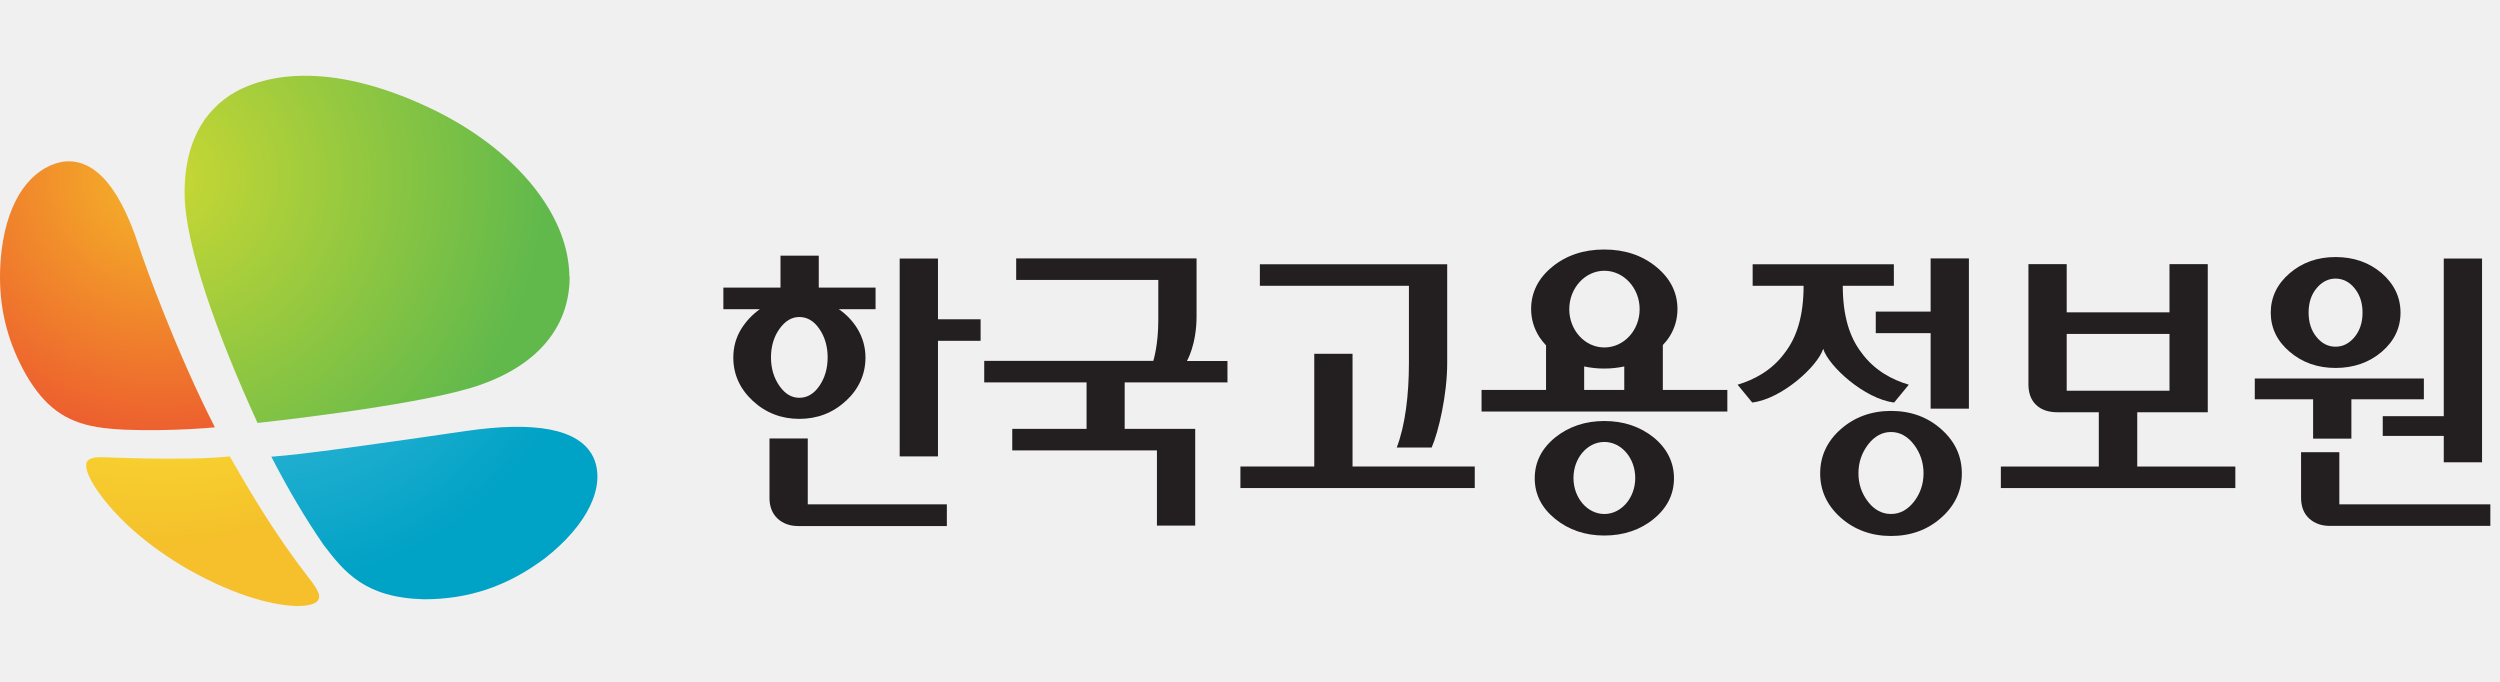
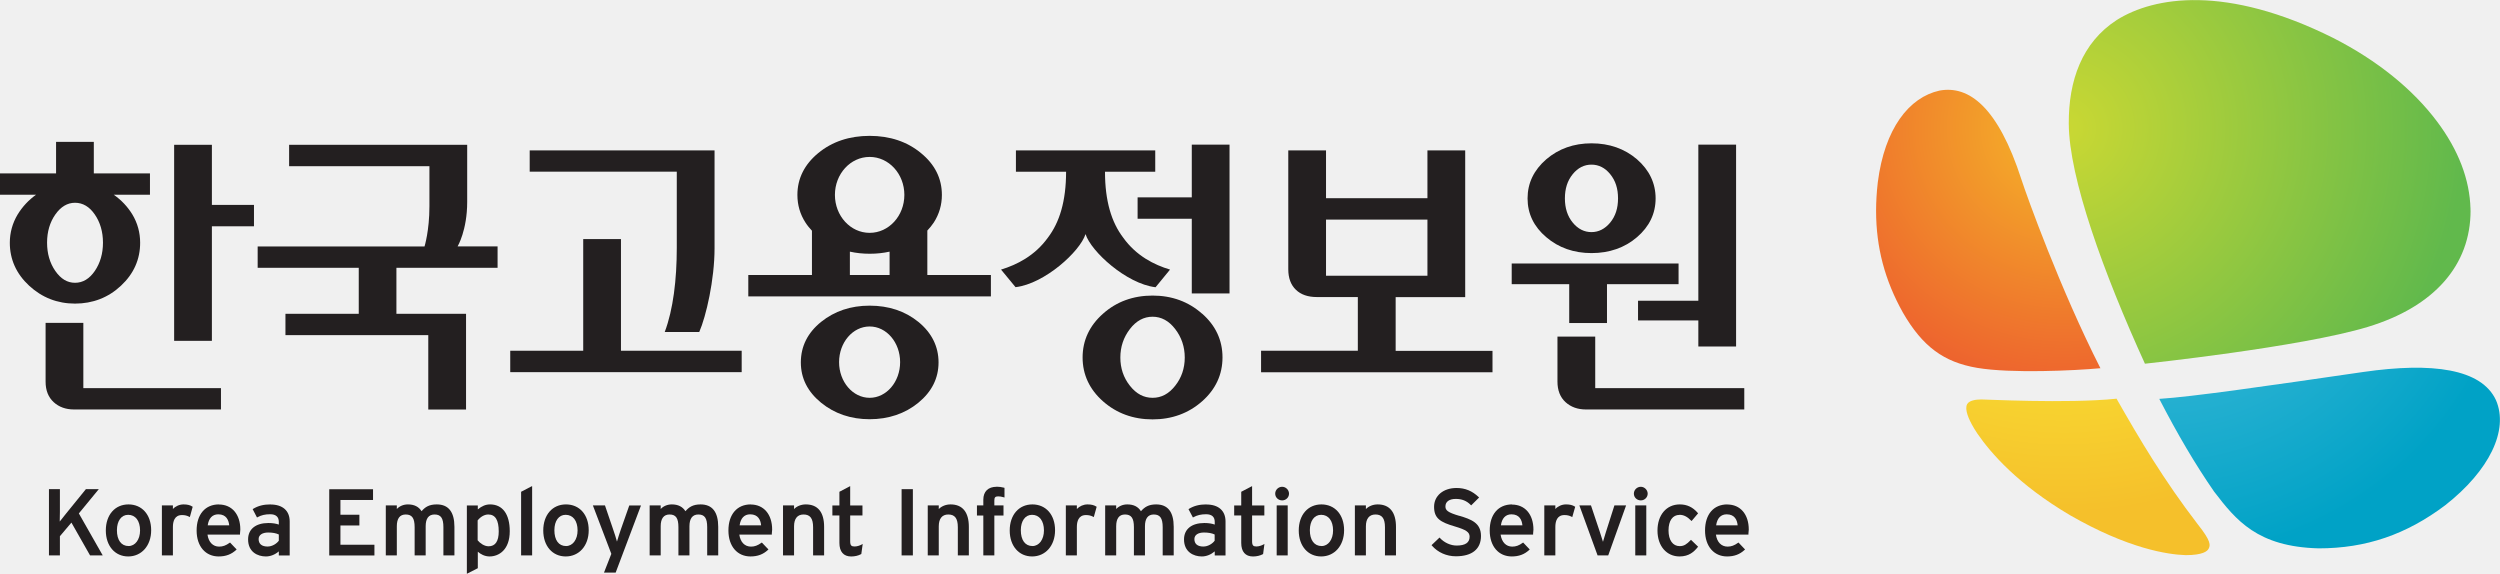
- <svg xmlns="http://www.w3.org/2000/svg" width="132" height="36" viewBox="0 0 132 36" fill="none">
-   <path d="M30.062 14.606C30.062 14.606 30.062 14.542 30.062 14.518C30.022 13.046 29.457 11.574 28.383 10.134C27.157 8.495 25.343 7.031 23.123 5.909C17.696 3.211 14.06 3.824 12.182 5.002C10.408 6.148 9.731 8.073 9.747 10.229C9.763 12.967 11.506 17.757 13.598 22.332C13.598 22.332 21.516 21.489 24.874 20.478C28.232 19.46 30.078 17.383 30.078 14.606H30.062Z" fill="url(#paint0_radial_50_3519)" />
-   <path d="M12.15 24.099C9.66 24.353 5.315 24.122 5.315 24.138C5.045 24.138 4.694 24.186 4.591 24.377C4.567 24.417 4.551 24.481 4.551 24.576C4.551 24.799 4.663 25.189 5.108 25.857C5.793 26.852 7.161 28.427 9.787 29.979C12.731 31.666 14.728 31.968 15.651 32C16.519 32 16.733 31.793 16.797 31.69C16.893 31.507 16.94 31.308 16.248 30.44C14.537 28.22 13.304 26.151 12.134 24.099H12.15Z" fill="url(#paint1_radial_50_3519)" />
-   <path d="M11.347 22.563C9.31 18.585 7.607 13.85 7.344 13.031C6.167 9.41 4.703 8.28 3.207 8.559C1.663 8.901 0.43 10.476 0.088 13.19C0.032 13.683 0 14.153 0 14.622C0 16.468 0.446 18.131 1.361 19.762C2.347 21.465 3.429 22.261 5.124 22.547C6.827 22.834 10.018 22.691 11.347 22.563Z" fill="url(#paint2_radial_50_3519)" />
-   <path d="M14.322 24.107C15.229 25.865 16.145 27.409 17.091 28.778C18.198 30.226 19.28 31.562 22.383 31.642C24.778 31.642 26.815 30.942 28.78 29.47C31.016 27.719 32.003 25.682 31.342 24.171C30.61 22.587 28.128 22.245 24.627 22.754C19.757 23.462 15.962 24.003 14.315 24.115L14.322 24.107Z" fill="url(#paint3_radial_50_3519)" />
-   <path d="M49.525 17.995H51.776V16.858H49.525V13.651H47.503V24.098H49.525V17.987V17.995Z" fill="#231F20" />
-   <path d="M44.671 21.163C45.347 20.534 45.697 19.762 45.697 18.879C45.697 18.338 45.554 17.829 45.283 17.375C45.029 16.953 44.695 16.603 44.289 16.325H46.23V15.187H43.231V13.5H41.21V15.187H38.194V16.325H40.119C39.73 16.603 39.395 16.953 39.133 17.375C38.854 17.829 38.719 18.338 38.719 18.879C38.719 19.762 39.061 20.526 39.745 21.163C40.43 21.799 41.257 22.117 42.204 22.117C43.151 22.117 43.986 21.799 44.663 21.163H44.671ZM42.204 16.738C42.618 16.738 42.976 16.945 43.263 17.367C43.549 17.781 43.7 18.29 43.7 18.871C43.7 19.452 43.549 19.961 43.263 20.375C42.976 20.797 42.618 21.003 42.204 21.003C41.79 21.003 41.448 20.797 41.154 20.375C40.859 19.953 40.708 19.452 40.708 18.871C40.708 18.29 40.859 17.781 41.154 17.367C41.448 16.953 41.798 16.738 42.204 16.738Z" fill="#231F20" />
-   <path d="M50.002 26.629H42.65V23.152H40.629V26.287C40.629 26.748 40.772 27.114 41.059 27.385C41.337 27.64 41.703 27.775 42.141 27.775H49.994V26.637L50.002 26.629Z" fill="#231F20" />
-   <path d="M64.81 20.2V19.062H62.669C62.669 19.062 63.179 18.203 63.179 16.699V13.644H53.654V14.781H61.158V16.922C61.158 18.227 60.895 19.054 60.895 19.054H51.967V20.192H57.37V22.643H53.447V23.781H61.086V27.751H63.107V22.643H59.383V20.192H64.786L64.81 20.2Z" fill="#231F20" />
-   <path d="M73.746 23.629H75.592C75.958 22.794 76.412 20.836 76.412 19.173V13.954H66.521V15.091H74.391V19.157C74.391 20.852 74.2 22.444 73.746 23.637V23.629Z" fill="#231F20" />
-   <path d="M65.494 25.769H77.867V24.631H71.414V18.68H69.393V24.631H65.494V25.769Z" fill="#231F20" />
-   <path d="M101.937 13.644V16.452H99.041V17.59H101.937V21.577H103.958V13.644H101.937Z" fill="#231F20" />
-   <path d="M102.494 22.659C101.77 22.014 100.879 21.696 99.845 21.696C98.81 21.696 97.919 22.022 97.195 22.659C96.471 23.295 96.105 24.083 96.105 24.998C96.105 25.913 96.471 26.693 97.195 27.337C97.919 27.974 98.81 28.3 99.845 28.3C100.879 28.3 101.77 27.982 102.494 27.337C103.219 26.701 103.585 25.913 103.585 24.998C103.585 24.083 103.219 23.295 102.494 22.659ZM101.054 26.494C100.712 26.924 100.314 27.138 99.845 27.138C99.375 27.138 98.969 26.924 98.635 26.494C98.301 26.064 98.126 25.563 98.126 24.99C98.126 24.417 98.301 23.908 98.635 23.47C98.969 23.033 99.383 22.81 99.845 22.81C100.306 22.81 100.72 23.033 101.054 23.47C101.388 23.908 101.563 24.425 101.563 24.99C101.563 25.555 101.388 26.064 101.054 26.494Z" fill="#231F20" />
-   <path d="M105.645 24.632V25.77H118.026V24.632H112.846V21.767H116.57V13.946H114.549V16.492H109.122V13.946H107.101V20.288C107.101 20.757 107.237 21.123 107.507 21.378C107.778 21.64 108.16 21.767 108.629 21.767H110.817V24.632H105.637H105.645ZM109.122 20.63V17.63H114.549V20.63H109.122Z" fill="#231F20" />
-   <path d="M125.809 23.016H129.031V24.409H131.052V13.651H129.031V21.974H125.809V23.024V23.016Z" fill="#231F20" />
-   <path d="M125.753 14.423C125.092 13.858 124.273 13.572 123.318 13.572C122.363 13.572 121.56 13.858 120.899 14.423C120.231 14.996 119.896 15.696 119.896 16.508C119.896 17.32 120.231 18.012 120.899 18.577C121.56 19.142 122.371 19.428 123.318 19.428C124.265 19.428 125.092 19.142 125.753 18.577C126.413 18.012 126.747 17.32 126.747 16.508C126.747 15.696 126.413 14.996 125.753 14.423ZM122.315 15.219C122.594 14.885 122.928 14.71 123.318 14.71C123.708 14.71 124.05 14.885 124.321 15.219C124.599 15.561 124.742 15.983 124.742 16.508C124.742 17.033 124.599 17.455 124.321 17.797C124.042 18.131 123.708 18.306 123.318 18.306C122.928 18.306 122.594 18.139 122.315 17.797C122.037 17.463 121.894 17.025 121.894 16.508C121.894 15.991 122.029 15.561 122.315 15.219Z" fill="#231F20" />
-   <path d="M119.053 21.083H122.132V23.16H124.153V21.083H127.98V19.985H119.053V21.083Z" fill="#231F20" />
-   <path d="M123.517 26.629V23.876H121.496V26.279C121.496 26.748 121.639 27.114 121.925 27.377C122.212 27.64 122.578 27.767 123.015 27.767H131.49V26.629H123.517Z" fill="#231F20" />
-   <path d="M97.299 15.092C97.299 16.66 97.649 17.789 98.277 18.609C98.97 19.572 99.924 20.057 100.784 20.312L100.012 21.251H99.996C98.452 21.06 96.559 19.349 96.264 18.418C95.97 19.349 94.076 21.06 92.532 21.251H92.516L91.745 20.312C92.596 20.057 93.559 19.572 94.251 18.609C94.88 17.789 95.23 16.66 95.23 15.092H92.54V13.954H99.996V15.092H97.307H97.299Z" fill="#231F20" />
-   <path d="M87.798 20.59V18.219C87.925 18.083 88.044 17.94 88.14 17.789C88.427 17.343 88.57 16.85 88.57 16.317C88.57 15.442 88.188 14.694 87.448 14.089C86.708 13.484 85.793 13.174 84.703 13.174C83.612 13.174 82.697 13.484 81.957 14.089C81.217 14.694 80.843 15.45 80.843 16.317C80.843 16.85 80.995 17.351 81.281 17.797C81.385 17.956 81.504 18.099 81.631 18.235V20.59H78.226V21.728H91.204V20.59H87.798ZM85.769 20.59H83.644V19.349C83.978 19.42 84.329 19.46 84.703 19.46C85.077 19.46 85.427 19.42 85.761 19.349V20.59H85.769ZM84.71 18.346C83.684 18.346 82.857 17.439 82.857 16.325C82.857 15.211 83.692 14.296 84.71 14.296C85.729 14.296 86.573 15.203 86.573 16.325C86.573 17.447 85.737 18.346 84.71 18.346Z" fill="#231F20" />
-   <path d="M87.312 23.096C86.596 22.523 85.721 22.229 84.71 22.229C83.7 22.229 82.832 22.523 82.116 23.096C81.4 23.677 81.034 24.401 81.034 25.253C81.034 26.104 81.4 26.82 82.116 27.401C82.832 27.982 83.708 28.276 84.71 28.276C85.713 28.276 86.604 27.982 87.312 27.401C88.028 26.82 88.386 26.096 88.386 25.253C88.386 24.409 88.02 23.677 87.312 23.096ZM84.71 27.139C83.811 27.139 83.079 26.287 83.079 25.237C83.079 24.186 83.811 23.335 84.71 23.335C85.609 23.335 86.341 24.186 86.341 25.237C86.341 26.287 85.609 27.139 84.71 27.139Z" fill="#231F20" />
+ <svg xmlns="http://www.w3.org/2000/svg" width="122" height="28" viewBox="0 0 122 28" fill="none">
+   <g clip-path="url(#clip0_352_3935)">
+     <path d="M120.56 10.271C120.56 10.243 120.56 10.215 120.56 10.187C120.521 8.762 119.978 7.334 118.937 5.942C117.757 4.361 116.002 2.941 113.861 1.852C108.625 -0.76 105.12 -0.164 103.305 0.972C101.59 2.077 100.944 3.949 100.956 6.034C100.968 8.682 102.655 13.32 104.673 17.749C104.673 17.749 112.31 16.937 115.548 15.953C118.786 14.968 120.564 12.952 120.564 10.271H120.56Z" fill="url(#paint0_radial_352_3935)" />
+     <path d="M103.277 19.457C100.876 19.705 96.689 19.481 96.689 19.493C96.689 19.493 96.69 19.493 96.693 19.493C96.43 19.493 96.099 19.537 95.995 19.725C95.971 19.765 95.955 19.825 95.955 19.917C95.955 20.13 96.063 20.506 96.493 21.154C97.155 22.118 98.475 23.639 101.012 25.139C103.847 26.771 105.777 27.064 106.666 27.091C107.5 27.091 107.715 26.895 107.775 26.787C107.871 26.611 107.915 26.419 107.249 25.583C105.598 23.434 104.409 21.43 103.281 19.445L103.277 19.457Z" fill="url(#paint1_radial_352_3935)" />
+     <path d="M102.503 17.973C100.541 14.12 98.898 9.539 98.643 8.75C97.507 5.241 96.095 4.153 94.647 4.421C93.16 4.749 91.968 6.274 91.636 8.902C91.581 9.379 91.553 9.839 91.553 10.287C91.553 12.071 91.979 13.68 92.865 15.26C93.818 16.909 94.855 17.677 96.494 17.953C98.133 18.229 101.211 18.089 102.499 17.969L102.503 17.973Z" fill="url(#paint2_radial_352_3935)" />
+     <path d="M105.375 19.47C106.252 21.17 107.129 22.662 108.046 23.987C109.119 25.387 110.16 26.683 113.151 26.76C115.464 26.76 117.426 26.087 119.328 24.655C121.489 22.959 122.434 20.99 121.804 19.529C121.095 17.997 118.702 17.665 115.324 18.153C110.623 18.837 106.966 19.366 105.375 19.465V19.47Z" fill="url(#paint3_radial_352_3935)" />
+     <path d="M10.34 11.043H12.394V9.999H10.34V7.066H8.498V16.633H10.34V11.043Z" fill="#231F20" />
+     <path d="M5.906 13.94C6.528 13.36 6.839 12.655 6.839 11.847C6.839 11.351 6.712 10.887 6.46 10.467C6.225 10.083 5.922 9.763 5.551 9.503H7.318V8.462H4.578V6.922H2.736V8.462H0V9.503H1.759C1.4 9.759 1.097 10.083 0.861 10.467C0.61 10.887 0.479 11.351 0.479 11.847C0.479 12.655 0.794 13.36 1.42 13.94C2.046 14.52 2.799 14.816 3.661 14.816C4.522 14.816 5.288 14.524 5.906 13.94ZM3.661 9.895C4.04 9.895 4.367 10.087 4.626 10.467C4.889 10.847 5.025 11.311 5.025 11.843C5.025 12.375 4.889 12.84 4.626 13.224C4.363 13.608 4.04 13.8 3.661 13.8C3.282 13.8 2.967 13.608 2.7 13.224C2.433 12.84 2.297 12.375 2.297 11.843C2.297 11.311 2.433 10.847 2.7 10.467C2.967 10.087 3.29 9.895 3.661 9.895Z" fill="#231F20" />
+     <path d="M10.779 18.941H4.067V15.756H2.225V18.625C2.225 19.049 2.357 19.385 2.62 19.625C2.875 19.861 3.21 19.982 3.613 19.982H10.783V18.941H10.779Z" fill="#231F20" />
+     <path d="M24.282 13.064V12.023H22.332C22.332 12.023 22.799 11.239 22.799 9.859V7.066H14.109V8.11H20.956V10.071C20.956 11.263 20.717 12.027 20.717 12.027H12.574V13.068H17.507V15.312H13.93V16.353H20.9V19.986H22.743V15.312H19.345V13.068H24.278L24.282 13.064Z" fill="#231F20" />
+     <path d="M32.437 16.2H34.124C34.459 15.436 34.87 13.644 34.87 12.119V7.338H25.849V8.378H33.027V12.095C33.027 13.644 32.852 15.104 32.441 16.196L32.437 16.2Z" fill="#231F20" />
+     <path d="M24.904 18.161H36.194V17.116H30.303V11.667H28.461V17.116H24.9V18.161H24.904Z" fill="#231F20" />
+     <path d="M58.159 7.062V9.631H55.515V10.675H58.159V14.32H60.001V7.058H58.159V7.062Z" fill="#231F20" />
+     <path d="M58.661 15.308C57.999 14.72 57.186 14.424 56.245 14.424C55.303 14.424 54.486 14.72 53.828 15.308C53.166 15.892 52.831 16.613 52.831 17.445C52.831 18.277 53.166 19.001 53.828 19.585C54.49 20.169 55.303 20.466 56.245 20.466C57.186 20.466 57.999 20.169 58.661 19.585C59.323 19.001 59.658 18.281 59.658 17.441C59.658 16.601 59.323 15.884 58.661 15.304V15.308ZM57.349 18.825C57.038 19.221 56.675 19.413 56.245 19.413C55.814 19.413 55.447 19.217 55.14 18.825C54.829 18.433 54.673 17.969 54.673 17.449C54.673 16.928 54.829 16.46 55.14 16.056C55.447 15.656 55.818 15.456 56.245 15.456C56.671 15.456 57.042 15.656 57.349 16.056C57.66 16.46 57.816 16.928 57.816 17.449C57.816 17.969 57.66 18.433 57.349 18.825Z" fill="#231F20" />
+     <path d="M61.54 17.121V18.165H72.834V17.121H68.108V14.5H71.502V7.338H69.659V9.671H64.71V7.338H62.868V13.139C62.868 13.568 62.992 13.904 63.239 14.14C63.486 14.38 63.829 14.496 64.264 14.496H66.262V17.117H61.536L61.54 17.121ZM64.71 13.456V10.715H69.659V13.456H64.71Z" fill="#231F20" />
+     <path d="M79.936 15.637H82.879V16.909H84.721V7.058H82.879V14.676H79.936V15.637Z" fill="#231F20" />
+     <path d="M79.885 7.774C79.282 7.258 78.537 6.994 77.667 6.994C76.798 6.994 76.064 7.258 75.458 7.774C74.852 8.298 74.545 8.938 74.545 9.682C74.545 10.427 74.852 11.063 75.458 11.575C76.06 12.091 76.806 12.351 77.667 12.351C78.529 12.351 79.287 12.091 79.885 11.575C80.487 11.059 80.794 10.423 80.794 9.682C80.794 8.942 80.487 8.298 79.885 7.774ZM76.75 8.498C77.001 8.19 77.308 8.034 77.663 8.034C78.018 8.034 78.329 8.19 78.577 8.498C78.836 8.814 78.96 9.198 78.96 9.682C78.96 10.167 78.832 10.551 78.577 10.863C78.321 11.171 78.014 11.327 77.663 11.327C77.312 11.327 77.001 11.171 76.75 10.863C76.495 10.555 76.367 10.159 76.367 9.682C76.367 9.206 76.491 8.814 76.75 8.498Z" fill="#231F20" />
+     <path d="M73.771 13.868H76.578V15.764H78.421V13.868H81.914V12.859H73.771V13.868Z" fill="#231F20" />
+     <path d="M77.847 18.942V16.425H76.004V18.621C76.004 19.05 76.136 19.386 76.399 19.626C76.658 19.862 76.993 19.982 77.392 19.982H85.121V18.942H77.847Z" fill="#231F20" />
+     <path d="M53.924 8.382C53.924 9.815 54.243 10.851 54.813 11.599C55.447 12.483 56.32 12.924 57.098 13.156L56.392 14.016H56.38C54.968 13.844 53.242 12.275 52.974 11.423C52.707 12.275 50.977 13.844 49.569 14.012H49.557L48.851 13.156C49.629 12.919 50.502 12.479 51.136 11.599C51.706 10.851 52.025 9.815 52.025 8.382H49.577V7.338H56.376V8.382H53.924Z" fill="#231F20" />
+     <path d="M45.254 13.42V11.251C45.37 11.127 45.477 10.999 45.569 10.859C45.832 10.451 45.964 9.999 45.964 9.511C45.964 8.71 45.621 8.022 44.943 7.47C44.273 6.914 43.428 6.63 42.438 6.63C41.45 6.63 40.604 6.914 39.93 7.47C39.256 8.026 38.913 8.714 38.913 9.511C38.913 10.003 39.045 10.459 39.308 10.863C39.4 11.007 39.508 11.135 39.623 11.259V13.42H36.517V14.464H48.356V13.42H45.25H45.254ZM43.408 13.42H41.474V12.28C41.781 12.348 42.1 12.383 42.443 12.383C42.785 12.383 43.105 12.348 43.412 12.28V13.42H43.408ZM42.438 11.363C41.501 11.363 40.744 10.535 40.744 9.511C40.744 8.486 41.501 7.658 42.438 7.658C43.376 7.658 44.133 8.486 44.133 9.511C44.133 10.535 43.376 11.363 42.438 11.363Z" fill="#231F20" />
+     <path d="M44.816 15.708C44.166 15.18 43.368 14.916 42.439 14.916C41.51 14.916 40.724 15.184 40.07 15.708C39.412 16.24 39.081 16.905 39.081 17.685C39.081 18.465 39.416 19.117 40.07 19.653C40.724 20.186 41.522 20.458 42.439 20.458C43.356 20.458 44.166 20.186 44.816 19.653C45.47 19.117 45.801 18.457 45.801 17.685C45.801 16.913 45.47 16.24 44.816 15.708ZM42.439 19.413C41.617 19.413 40.947 18.633 40.947 17.673C40.947 16.712 41.613 15.932 42.439 15.932C43.264 15.932 43.926 16.712 43.926 17.673C43.926 18.633 43.26 19.413 42.439 19.413Z" fill="#231F20" />
+     <path d="M4.821 23.871H4.191L3.23 25.055C3.122 25.187 2.995 25.347 2.915 25.451C2.915 25.315 2.923 24.987 2.923 24.987V23.871H2.389V27.104H2.923V26.167C2.923 26.167 3.429 25.563 3.485 25.503C3.525 25.579 4.395 27.104 4.395 27.104H5.013C5.013 27.104 3.868 25.091 3.848 25.055C3.876 25.023 4.821 23.871 4.821 23.871Z" fill="#231F20" />
+     <path d="M6.273 24.615C5.607 24.615 5.164 25.127 5.164 25.887C5.164 26.647 5.615 27.155 6.257 27.155C6.899 27.155 7.377 26.639 7.377 25.875C7.377 25.111 6.923 24.615 6.269 24.615H6.273ZM6.277 26.647C5.918 26.647 5.706 26.359 5.706 25.875C5.706 25.419 5.922 25.123 6.253 25.123C6.612 25.123 6.835 25.415 6.835 25.887C6.835 26.327 6.6 26.647 6.273 26.647H6.277Z" fill="#231F20" />
+     <path d="M8.957 24.615C8.757 24.615 8.566 24.703 8.438 24.839V24.663H7.9V27.104H8.438V25.715C8.438 25.451 8.514 25.135 8.881 25.135C9.017 25.135 9.12 25.159 9.228 25.215L9.264 25.235L9.403 24.731L9.383 24.719C9.276 24.647 9.14 24.615 8.957 24.615Z" fill="#231F20" />
+     <path d="M10.683 24.615C10.014 24.615 9.595 25.103 9.595 25.887C9.595 26.671 10.037 27.155 10.671 27.155C11.022 27.155 11.293 27.051 11.525 26.835L11.549 26.815L11.226 26.475L11.202 26.491C11.026 26.619 10.875 26.675 10.695 26.675C10.388 26.675 10.177 26.455 10.125 26.087H11.712V26.039L11.728 25.843C11.728 25.099 11.318 24.619 10.679 24.619L10.683 24.615ZM10.652 25.099C11.046 25.099 11.158 25.383 11.186 25.635H10.137C10.185 25.291 10.364 25.099 10.652 25.099Z" fill="#231F20" />
+     <path d="M13.2 24.615C12.865 24.615 12.597 24.683 12.354 24.831L12.33 24.847L12.542 25.255L12.569 25.239C12.753 25.139 12.94 25.095 13.184 25.095C13.463 25.095 13.606 25.223 13.606 25.467V25.599C13.471 25.551 13.303 25.523 13.1 25.523C12.478 25.523 12.107 25.823 12.107 26.323C12.107 26.939 12.573 27.155 12.976 27.155C13.2 27.155 13.427 27.063 13.606 26.907V27.108H14.137V25.447C14.137 24.923 13.794 24.619 13.2 24.619V24.615ZM13.088 25.987C13.307 25.987 13.471 26.019 13.606 26.083V26.387C13.499 26.531 13.287 26.671 13.056 26.671C12.777 26.671 12.621 26.543 12.621 26.307C12.621 26.107 12.801 25.987 13.088 25.987Z" fill="#231F20" />
+     <path d="M16.613 25.643H17.538V25.119H16.613V24.399H18.204V23.875H16.067V27.107H18.272V26.583H16.613V25.647V25.643Z" fill="#231F20" />
+     <path d="M21.311 24.615C20.94 24.615 20.741 24.747 20.573 24.947C20.434 24.727 20.214 24.615 19.907 24.615C19.688 24.615 19.497 24.699 19.365 24.839V24.663H18.827V27.104H19.365V25.683C19.365 25.303 19.509 25.107 19.8 25.107C20.107 25.107 20.234 25.287 20.234 25.727V27.104H20.773V25.683C20.773 25.303 20.916 25.107 21.207 25.107C21.515 25.107 21.638 25.287 21.638 25.727V27.104H22.176V25.711C22.176 24.983 21.885 24.615 21.315 24.615H21.311Z" fill="#231F20" />
+     <path d="M23.915 24.615C23.704 24.615 23.512 24.695 23.317 24.859V24.667H22.783V28L23.317 27.728V26.923C23.445 27.039 23.652 27.155 23.891 27.155C24.346 27.155 24.876 26.831 24.876 25.923C24.876 25.091 24.525 24.615 23.915 24.615ZM23.313 25.391C23.457 25.211 23.648 25.107 23.828 25.107C24.171 25.107 24.338 25.379 24.338 25.935C24.338 26.415 24.171 26.659 23.843 26.659C23.632 26.659 23.421 26.507 23.309 26.367V25.391H23.313Z" fill="#231F20" />
+     <path d="M25.43 23.999V27.104H25.968V23.723L25.921 23.743L25.43 23.999Z" fill="#231F20" />
+     <path d="M27.62 24.615C26.958 24.615 26.511 25.127 26.511 25.887C26.511 26.647 26.962 27.155 27.608 27.155C28.254 27.155 28.729 26.639 28.729 25.875C28.729 25.111 28.274 24.615 27.62 24.615ZM27.624 26.647C27.265 26.647 27.054 26.359 27.054 25.875C27.054 25.419 27.269 25.123 27.6 25.123C27.963 25.123 28.186 25.415 28.186 25.887C28.186 26.327 27.951 26.647 27.624 26.647Z" fill="#231F20" />
+     <path d="M30.71 24.663L30.291 25.855C30.232 26.02 30.16 26.264 30.108 26.428C30.064 26.264 29.984 26.012 29.925 25.847L29.522 24.663H28.932C28.932 24.663 29.825 27.004 29.833 27.028C29.825 27.048 29.474 27.944 29.474 27.944H30.044L31.28 24.667H30.71V24.663Z" fill="#231F20" />
+     <path d="M34.188 24.615C33.817 24.615 33.621 24.747 33.45 24.947C33.31 24.727 33.091 24.615 32.784 24.615C32.565 24.615 32.373 24.699 32.242 24.839V24.663H31.703V27.104H32.242V25.683C32.242 25.303 32.389 25.107 32.676 25.107C32.983 25.107 33.107 25.287 33.107 25.727V27.104H33.645V25.683C33.645 25.303 33.793 25.107 34.08 25.107C34.387 25.107 34.511 25.287 34.511 25.727V27.104H35.049V25.711C35.049 24.983 34.758 24.615 34.188 24.615Z" fill="#231F20" />
+     <path d="M36.636 24.615C35.966 24.615 35.547 25.103 35.547 25.887C35.547 26.671 35.99 27.155 36.624 27.155C36.975 27.155 37.246 27.051 37.477 26.835L37.501 26.815L37.178 26.475L37.154 26.491C36.975 26.619 36.828 26.675 36.648 26.675C36.341 26.675 36.13 26.455 36.078 26.087H37.665V26.039L37.681 25.843C37.681 25.099 37.27 24.619 36.632 24.619L36.636 24.615ZM36.608 25.099C37.003 25.099 37.119 25.383 37.142 25.635H36.094C36.142 25.291 36.321 25.099 36.608 25.099Z" fill="#231F20" />
+     <path d="M39.324 24.615C39.097 24.615 38.881 24.703 38.75 24.843V24.663H38.211V27.104H38.75V25.683C38.75 25.311 38.913 25.107 39.212 25.107C39.535 25.107 39.679 25.299 39.679 25.727V27.104H40.217V25.711C40.217 24.995 39.91 24.615 39.324 24.615Z" fill="#231F20" />
+     <path d="M41.705 26.668C41.557 26.668 41.489 26.628 41.489 26.415V25.155H42.088V24.667H41.489V23.723L41.442 23.747L40.963 23.999V24.667H40.62V25.155H40.963V26.495C40.963 26.924 41.166 27.156 41.537 27.156C41.717 27.156 41.888 27.116 42.016 27.044L42.032 27.036L42.1 26.544L42.044 26.576C41.964 26.619 41.832 26.668 41.709 26.668H41.705Z" fill="#231F20" />
+     <path d="M43.998 23.871V27.104H44.548V23.871H44.513H43.998Z" fill="#231F20" />
+     <path d="M46.386 24.615C46.159 24.615 45.944 24.703 45.812 24.843V24.663H45.274V27.104H45.812V25.683C45.812 25.311 45.976 25.107 46.275 25.107C46.598 25.107 46.742 25.299 46.742 25.727V27.104H47.28V25.711C47.28 24.995 46.973 24.615 46.386 24.615Z" fill="#231F20" />
+     <path d="M48.632 23.755C48.221 23.755 47.986 23.987 47.986 24.383V24.663H47.675V25.159H47.986V27.103H48.524V25.159H48.971V24.663H48.524V24.423C48.524 24.275 48.568 24.223 48.712 24.223C48.791 24.223 48.871 24.235 48.979 24.267L49.019 24.279V23.806L48.995 23.799C48.887 23.77 48.752 23.75 48.628 23.75L48.632 23.755Z" fill="#231F20" />
+     <path d="M50.383 24.615C49.721 24.615 49.274 25.127 49.274 25.887C49.274 26.647 49.725 27.155 50.367 27.155C51.009 27.155 51.487 26.639 51.487 25.875C51.487 25.111 51.033 24.615 50.379 24.615H50.383ZM50.386 26.647C50.028 26.647 49.816 26.359 49.816 25.875C49.816 25.419 50.032 25.123 50.363 25.123C50.721 25.123 50.945 25.415 50.945 25.887C50.945 26.327 50.709 26.647 50.383 26.647H50.386Z" fill="#231F20" />
+     <path d="M53.07 24.615C52.871 24.615 52.679 24.703 52.551 24.839V24.663H52.013V27.104H52.551V25.715C52.551 25.451 52.627 25.135 52.994 25.135C53.13 25.135 53.233 25.159 53.341 25.215L53.377 25.235L53.517 24.731L53.497 24.719C53.385 24.647 53.253 24.615 53.07 24.615Z" fill="#231F20" />
+     <path d="M56.42 24.615C56.049 24.615 55.854 24.747 55.678 24.947C55.539 24.727 55.323 24.615 55.012 24.615C54.793 24.615 54.602 24.699 54.47 24.839V24.663H53.932V27.104H54.47V25.683C54.47 25.303 54.614 25.107 54.901 25.107C55.208 25.107 55.335 25.287 55.335 25.727V27.104H55.874V25.683C55.874 25.303 56.021 25.107 56.304 25.107C56.611 25.107 56.739 25.287 56.739 25.727V27.104H57.277V25.711C57.277 24.983 56.99 24.615 56.42 24.615Z" fill="#231F20" />
+     <path d="M58.868 24.615C58.533 24.615 58.266 24.683 58.023 24.831L57.999 24.847L58.215 25.255L58.242 25.239C58.426 25.139 58.613 25.095 58.856 25.095C59.136 25.095 59.279 25.223 59.279 25.467V25.599C59.144 25.551 58.976 25.523 58.773 25.523C58.151 25.523 57.78 25.823 57.78 26.323C57.78 26.939 58.25 27.155 58.649 27.155C58.873 27.155 59.096 27.063 59.279 26.907V27.108H59.806V25.447C59.806 24.923 59.463 24.619 58.868 24.619V24.615ZM58.757 25.987C58.976 25.987 59.14 26.019 59.275 26.083V26.387C59.168 26.531 58.956 26.671 58.721 26.671C58.442 26.671 58.286 26.543 58.286 26.307C58.286 26.107 58.466 25.987 58.753 25.987H58.757Z" fill="#231F20" />
+     <path d="M61.317 26.668C61.17 26.668 61.102 26.628 61.102 26.415V25.155H61.7V24.667H61.102V23.723L61.054 23.747L60.572 23.999V24.667H60.228V25.155H60.572V26.495C60.572 26.924 60.775 27.156 61.146 27.156C61.325 27.156 61.493 27.116 61.628 27.044L61.64 27.036L61.704 26.544L61.648 26.576C61.568 26.619 61.437 26.668 61.313 26.668H61.317Z" fill="#231F20" />
+     <path d="M62.569 23.755C62.382 23.755 62.23 23.907 62.23 24.091C62.23 24.275 62.382 24.419 62.569 24.419C62.756 24.419 62.904 24.271 62.904 24.091C62.904 23.911 62.752 23.755 62.569 23.755Z" fill="#231F20" />
+     <path d="M62.302 24.663V27.104H62.84V24.663H62.808H62.302Z" fill="#231F20" />
+     <path d="M64.487 24.615C63.826 24.615 63.379 25.127 63.379 25.887C63.379 26.647 63.83 27.155 64.472 27.155C65.114 27.155 65.592 26.639 65.592 25.875C65.592 25.111 65.138 24.615 64.484 24.615H64.487ZM64.496 26.647C64.137 26.647 63.921 26.359 63.921 25.875C63.921 25.419 64.137 25.123 64.472 25.123C64.831 25.123 65.054 25.415 65.054 25.887C65.054 26.327 64.819 26.647 64.496 26.647Z" fill="#231F20" />
+     <path d="M67.231 24.615C67.004 24.615 66.788 24.703 66.656 24.843V24.663H66.118V27.104H66.656V25.683C66.656 25.311 66.82 25.107 67.123 25.107C67.442 25.107 67.586 25.299 67.586 25.727V27.104H68.124V25.711C68.124 24.995 67.813 24.615 67.231 24.615Z" fill="#231F20" />
+     <path d="M71.219 25.175C70.632 25.003 70.537 24.899 70.537 24.711C70.537 24.483 70.724 24.347 71.043 24.347C71.342 24.347 71.57 24.439 71.769 24.639L71.793 24.663L72.18 24.279L72.156 24.255C71.841 23.954 71.498 23.814 71.079 23.814C70.433 23.814 69.983 24.191 69.983 24.731C69.983 25.299 70.286 25.483 71.011 25.695C71.55 25.855 71.717 25.971 71.717 26.191C71.717 26.479 71.51 26.623 71.083 26.623C70.792 26.623 70.481 26.483 70.27 26.255L70.25 26.231L69.859 26.603L69.879 26.627C70.166 26.959 70.593 27.147 71.047 27.147C71.837 27.147 72.272 26.795 72.272 26.155C72.272 25.515 71.793 25.343 71.219 25.171V25.175Z" fill="#231F20" />
+     <path d="M73.791 24.615C73.117 24.615 72.698 25.103 72.698 25.887C72.698 26.671 73.141 27.155 73.775 27.155C74.126 27.155 74.397 27.051 74.628 26.835L74.652 26.815L74.329 26.475L74.305 26.491C74.13 26.619 73.978 26.675 73.799 26.675C73.492 26.675 73.284 26.455 73.229 26.087H74.816V26.035L74.832 25.847C74.832 25.103 74.421 24.623 73.783 24.623L73.791 24.615ZM73.759 25.099C74.154 25.099 74.269 25.383 74.293 25.635H73.245C73.292 25.291 73.472 25.099 73.759 25.099Z" fill="#231F20" />
+     <path d="M76.419 24.615C76.22 24.615 76.028 24.703 75.901 24.839V24.663H75.362V27.104H75.901V25.715C75.901 25.451 75.976 25.135 76.343 25.135C76.479 25.135 76.583 25.159 76.69 25.215L76.726 25.235L76.87 24.731L76.85 24.719C76.738 24.647 76.606 24.615 76.423 24.615H76.419Z" fill="#231F20" />
+     <path d="M78.784 24.663L78.365 25.976C78.305 26.16 78.257 26.32 78.225 26.44C78.189 26.316 78.138 26.151 78.078 25.976L77.639 24.663H77.073L77.962 27.104H78.481L79.354 24.663H78.784Z" fill="#231F20" />
+     <path d="M80.072 23.755C79.884 23.755 79.733 23.907 79.733 24.091C79.733 24.275 79.884 24.419 80.072 24.419C80.259 24.419 80.407 24.267 80.407 24.091C80.407 23.915 80.255 23.755 80.072 23.755Z" fill="#231F20" />
+     <path d="M79.801 24.663V27.104H80.339V24.663H80.307H79.801Z" fill="#231F20" />
+     <path d="M81.958 25.123C82.161 25.123 82.329 25.207 82.524 25.403L82.548 25.427L82.867 25.051L82.851 25.031C82.612 24.751 82.325 24.615 81.974 24.615C81.324 24.615 80.885 25.127 80.885 25.891C80.885 26.655 81.336 27.155 81.962 27.155C82.425 27.155 82.672 26.923 82.851 26.699L82.867 26.679L82.52 26.343L82.496 26.367C82.309 26.559 82.181 26.651 81.97 26.651C81.631 26.651 81.424 26.359 81.424 25.883C81.424 25.407 81.627 25.127 81.958 25.127V25.123Z" fill="#231F20" />
+     <path d="M84.295 24.615C83.621 24.615 83.206 25.103 83.206 25.887C83.206 26.671 83.649 27.155 84.283 27.155C84.634 27.155 84.905 27.051 85.136 26.835L85.16 26.815L84.837 26.475L84.813 26.491C84.634 26.619 84.486 26.675 84.307 26.675C84 26.675 83.788 26.455 83.736 26.087H85.324V26.035L85.34 25.843C85.34 25.099 84.929 24.619 84.291 24.619L84.295 24.615ZM84.263 25.099C84.658 25.099 84.773 25.383 84.797 25.635H83.748C83.796 25.291 83.976 25.099 84.263 25.099Z" fill="#231F20" />
+   </g>
  <defs>
-     <radialGradient id="paint0_radial_50_3519" cx="0" cy="0" r="1" gradientUnits="userSpaceOnUse" gradientTransform="translate(8.49523 9.38443) scale(20.2209 19.756)">
+     <radialGradient id="paint0_radial_352_3935" cx="0" cy="0" r="1" gradientUnits="userSpaceOnUse" gradientTransform="translate(100.711 6.27052) scale(19.5071 19.1467)">
      <stop stop-color="#CAD833" />
      <stop offset="1" stop-color="#61B94C" />
    </radialGradient>
-     <radialGradient id="paint1_radial_50_3519" cx="0" cy="0" r="1" gradientUnits="userSpaceOnUse" gradientTransform="translate(8.49508 9.18999) scale(20.2209 19.7561)">
+     <radialGradient id="paint1_radial_352_3935" cx="0" cy="0" r="1" gradientUnits="userSpaceOnUse" gradientTransform="translate(100.711 6.0863) scale(19.5071 19.1467)">
      <stop stop-color="#FCE937" />
      <stop offset="0.3" stop-color="#FBE435" />
      <stop offset="0.64" stop-color="#F8D731" />
      <stop offset="0.99" stop-color="#F5C02B" />
      <stop offset="1" stop-color="#F5C02B" />
    </radialGradient>
-     <radialGradient id="paint2_radial_50_3519" cx="0" cy="0" r="1" gradientUnits="userSpaceOnUse" gradientTransform="translate(8.49522 9.3848) scale(20.2209 19.7561)">
+     <radialGradient id="paint2_radial_352_3935" cx="0" cy="0" r="1" gradientUnits="userSpaceOnUse" gradientTransform="translate(100.711 6.27042) scale(19.5071 19.1467)">
      <stop stop-color="#F5B728" />
      <stop offset="1" stop-color="#E93731" />
    </radialGradient>
-     <radialGradient id="paint3_radial_50_3519" cx="0" cy="0" r="1" gradientUnits="userSpaceOnUse" gradientTransform="translate(13.4101 13.3617) scale(18.3795 17.957)">
+     <radialGradient id="paint3_radial_352_3935" cx="0" cy="0" r="1" gradientUnits="userSpaceOnUse" gradientTransform="translate(105.451 10.1272) scale(17.7387 17.411)">
      <stop stop-color="#50C0DD" />
      <stop offset="0.99" stop-color="#00A2C6" />
    </radialGradient>
+     <clipPath id="clip0_352_3935">
+       <rect width="122" height="28" fill="white" />
+     </clipPath>
  </defs>
</svg>
